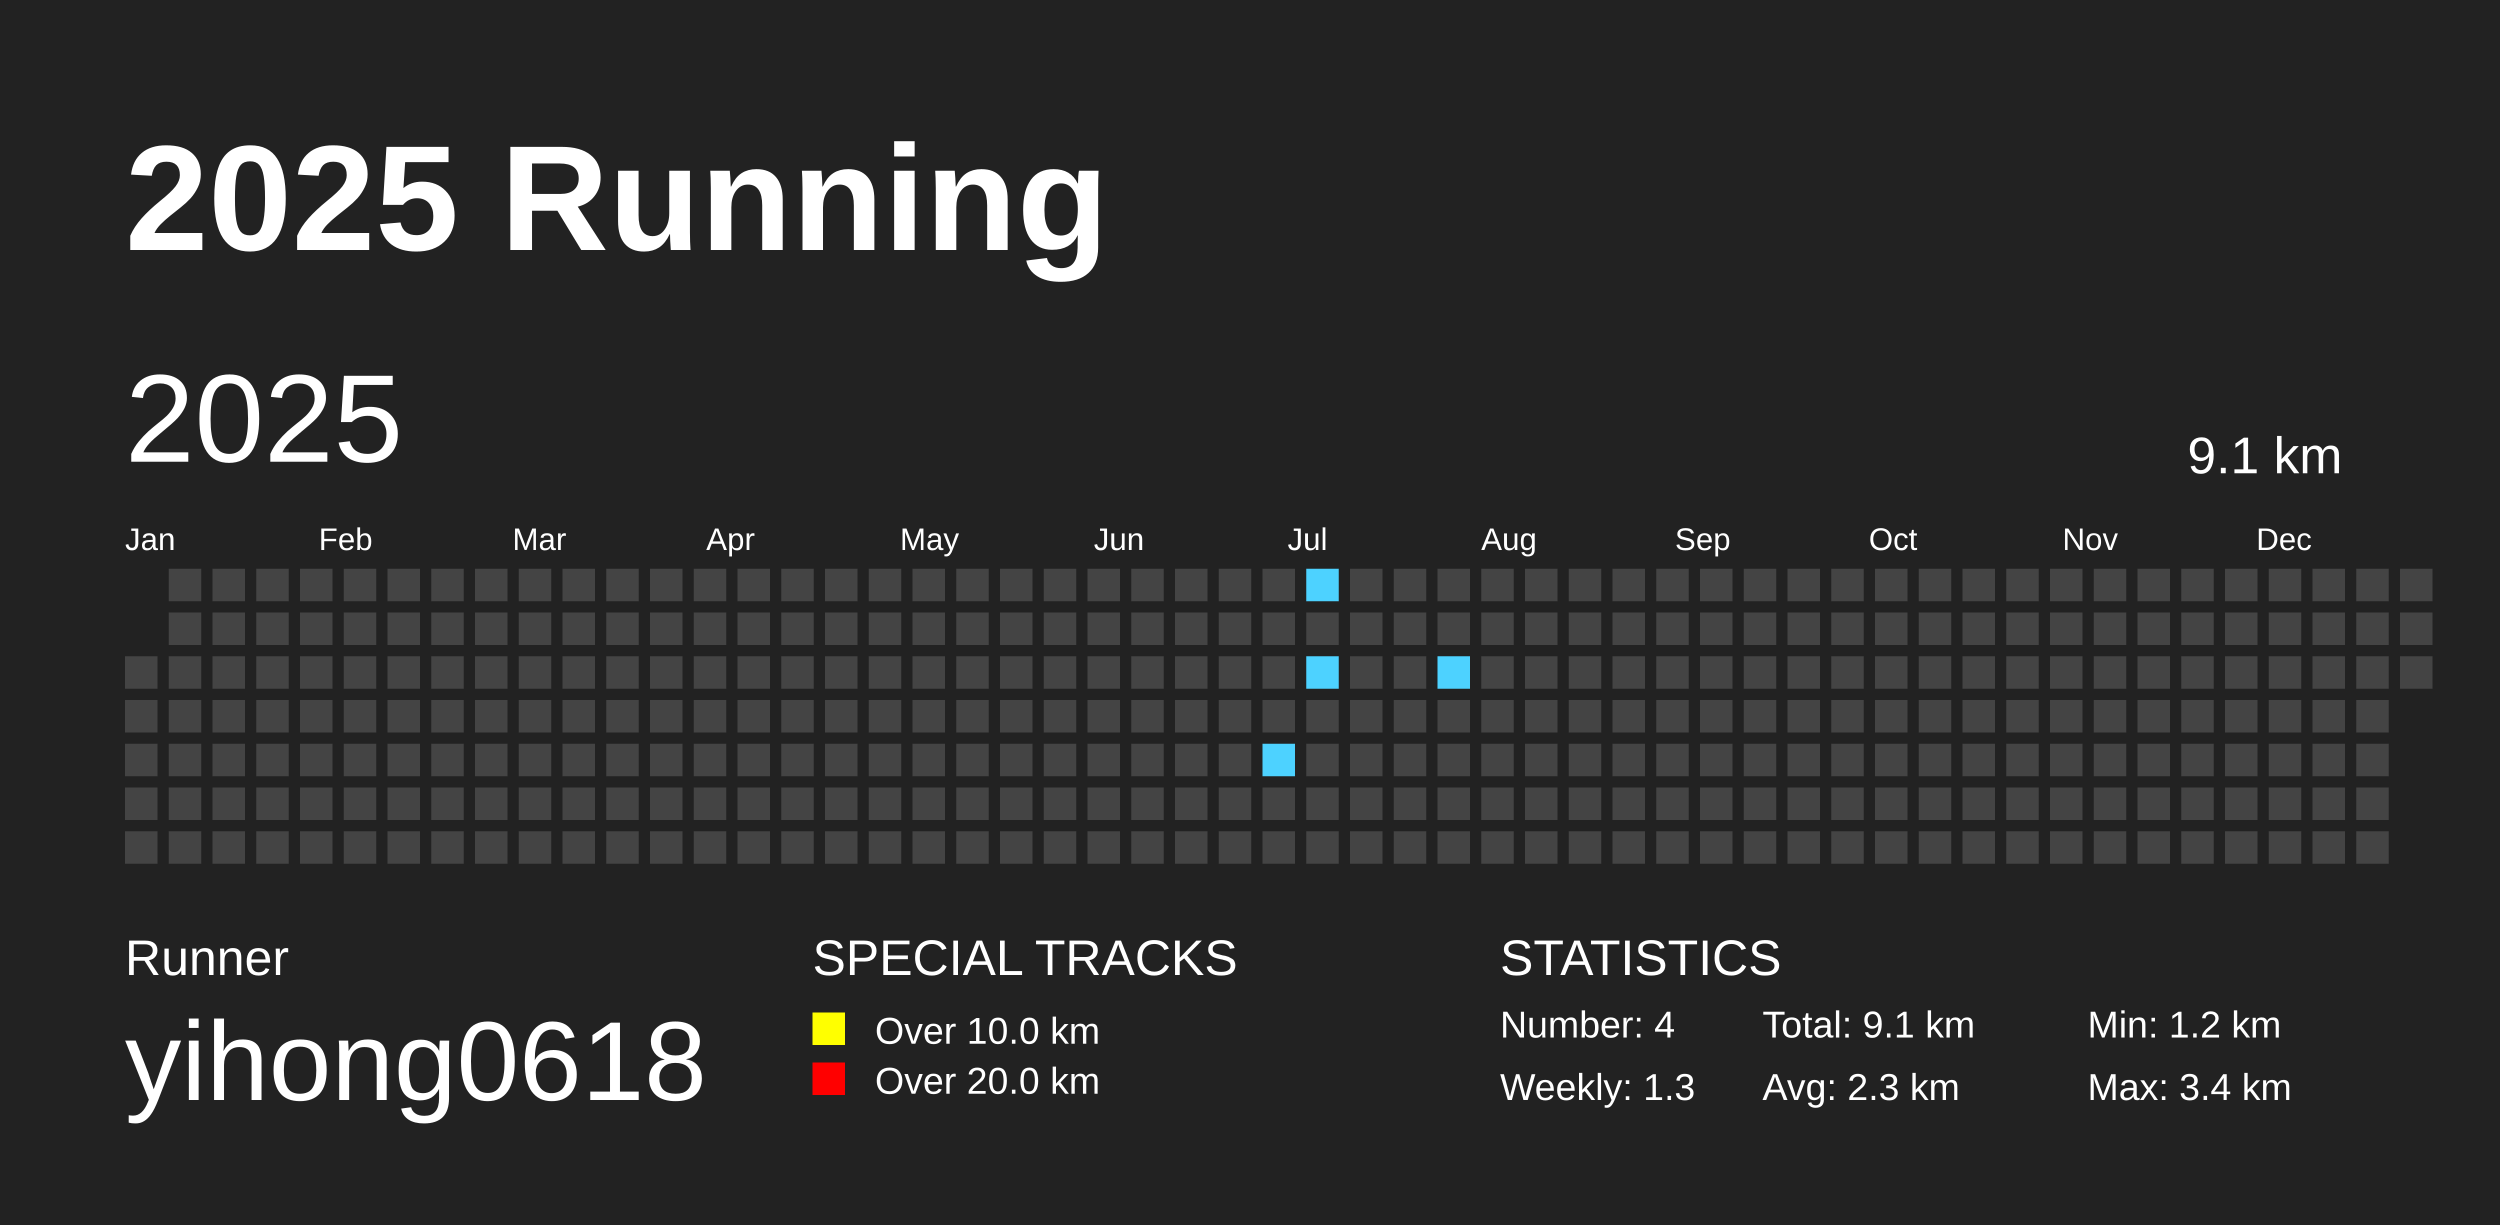
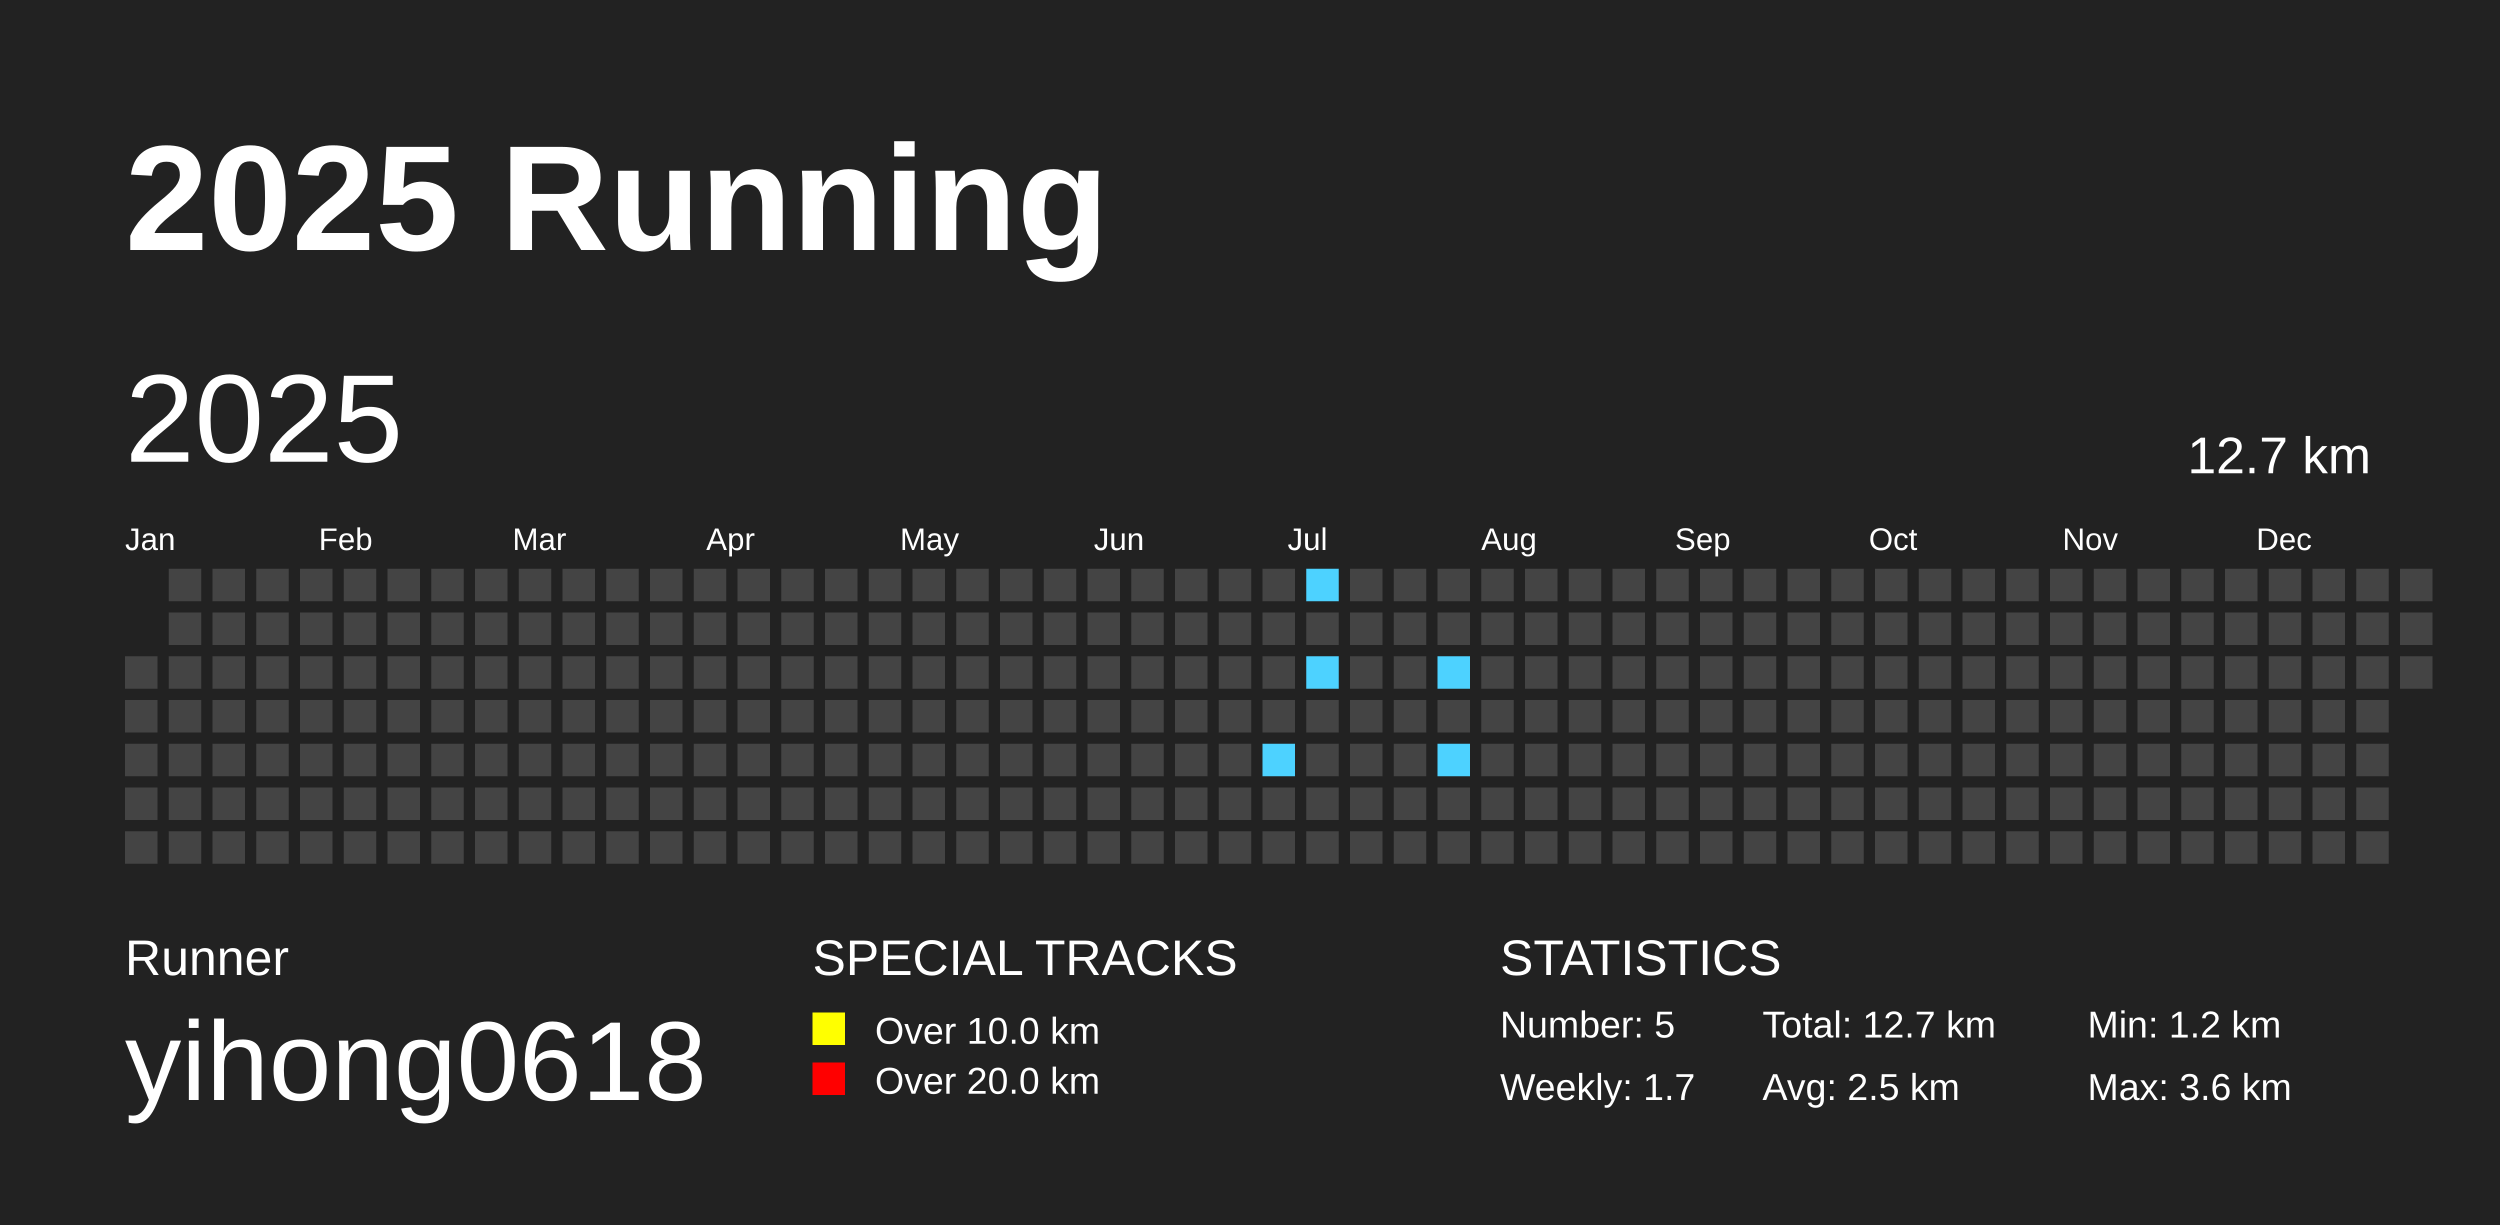
<svg xmlns="http://www.w3.org/2000/svg" baseProfile="full" height="98mm" version="1.1" viewBox="0,0,200,98" width="200mm">
  <defs />
  <rect fill="#222222" height="98" width="200" x="0" y="0" />
  <text fill="#FFFFFF" style="font-size:12px; font-family:Arial; font-weight:bold;" x="10" y="20">2025 Running</text>
  <text fill="#FFFFFF" style="font-size:4px; font-family:Arial" x="10" y="78">Runner</text>
  <text fill="#FFFFFF" style="font-size:9px; font-family:Arial" x="10" y="88">yihong0618</text>
  <text fill="#FFFFFF" style="font-size:4px; font-family:Arial" x="65" y="78">SPECIAL TRACKS</text>
  <rect fill="yellow" height="2.6" width="2.6" x="65" y="81" />
  <text fill="#FFFFFF" style="font-size:3px; font-family:Arial" x="70" y="83.5">Over 10.0 km</text>
  <rect fill="red" height="2.6" width="2.6" x="65" y="85" />
  <text fill="#FFFFFF" style="font-size:3px; font-family:Arial" x="70" y="87.5">Over 20.0 km</text>
  <text fill="#FFFFFF" style="font-size:4px; font-family:Arial" x="120" y="78">STATISTICS</text>
-   <text fill="#FFFFFF" style="font-size:3px; font-family:Arial" x="120" y="83">Number: 4</text>
-   <text fill="#FFFFFF" style="font-size:3px; font-family:Arial" x="120" y="88">Weekly: 1.3</text>
-   <text fill="#FFFFFF" style="font-size:3px; font-family:Arial" x="141" y="83">Total: 9.1 km</text>
-   <text fill="#FFFFFF" style="font-size:3px; font-family:Arial" x="141" y="88">Avg: 2.3 km</text>
+   <text fill="#FFFFFF" style="font-size:3px; font-family:Arial" x="120" y="83">Number: 5</text>
+   <text fill="#FFFFFF" style="font-size:3px; font-family:Arial" x="120" y="88">Weekly: 1.7</text>
+   <text fill="#FFFFFF" style="font-size:3px; font-family:Arial" x="141" y="83">Total: 12.7 km</text>
+   <text fill="#FFFFFF" style="font-size:3px; font-family:Arial" x="141" y="88">Avg: 2.5 km</text>
  <text fill="#FFFFFF" style="font-size:3px; font-family:Arial" x="167" y="83">Min: 1.2 km</text>
-   <text fill="#FFFFFF" style="font-size:3px; font-family:Arial" x="167" y="88">Max: 3.4 km</text>
+   <text fill="#FFFFFF" style="font-size:3px; font-family:Arial" x="167" y="88">Max: 3.6 km</text>
  <text dominant-baseline="hanging" fill="#FFFFFF" style="font-size:10.0px; font-family:Arial;" x="10" y="30">2025</text>
-   <text dominant-baseline="hanging" fill="#FFFFFF" style="font-size:4.125px; font-family:Arial;" x="175" y="35">9.1 km</text>
+   <text dominant-baseline="hanging" fill="#FFFFFF" style="font-size:4.125px; font-family:Arial;" x="175" y="35">12.7 km</text>
  <text fill="#FFFFFF" style="font-size:2.5px; font-family:Arial" x="10.0" y="44">Jan</text>
  <text fill="#FFFFFF" style="font-size:2.5px; font-family:Arial" x="25.5" y="44">Feb</text>
  <text fill="#FFFFFF" style="font-size:2.5px; font-family:Arial" x="41.0" y="44">Mar</text>
  <text fill="#FFFFFF" style="font-size:2.5px; font-family:Arial" x="56.5" y="44">Apr</text>
  <text fill="#FFFFFF" style="font-size:2.5px; font-family:Arial" x="72.0" y="44">May</text>
  <text fill="#FFFFFF" style="font-size:2.5px; font-family:Arial" x="87.5" y="44">Jun</text>
  <text fill="#FFFFFF" style="font-size:2.5px; font-family:Arial" x="103.0" y="44">Jul</text>
  <text fill="#FFFFFF" style="font-size:2.5px; font-family:Arial" x="118.5" y="44">Aug</text>
  <text fill="#FFFFFF" style="font-size:2.5px; font-family:Arial" x="134.0" y="44">Sep</text>
  <text fill="#FFFFFF" style="font-size:2.5px; font-family:Arial" x="149.5" y="44">Oct</text>
  <text fill="#FFFFFF" style="font-size:2.5px; font-family:Arial" x="165.0" y="44">Nov</text>
  <text fill="#FFFFFF" style="font-size:2.5px; font-family:Arial" x="180.5" y="44">Dec</text>
  <rect fill="#444444" height="2.6" width="2.6" x="10.0" y="52.5" />
  <rect fill="#444444" height="2.6" width="2.6" x="10.0" y="56.0" />
  <rect fill="#444444" height="2.6" width="2.6" x="10.0" y="59.5" />
  <rect fill="#444444" height="2.6" width="2.6" x="10.0" y="63.0" />
  <rect fill="#444444" height="2.6" width="2.6" x="10.0" y="66.5" />
  <rect fill="#444444" height="2.6" width="2.6" x="13.5" y="45.5" />
  <rect fill="#444444" height="2.6" width="2.6" x="13.5" y="49.0" />
  <rect fill="#444444" height="2.6" width="2.6" x="13.5" y="52.5" />
  <rect fill="#444444" height="2.6" width="2.6" x="13.5" y="56.0" />
  <rect fill="#444444" height="2.6" width="2.6" x="13.5" y="59.5" />
  <rect fill="#444444" height="2.6" width="2.6" x="13.5" y="63.0" />
  <rect fill="#444444" height="2.6" width="2.6" x="13.5" y="66.5" />
  <rect fill="#444444" height="2.6" width="2.6" x="17.0" y="45.5" />
  <rect fill="#444444" height="2.6" width="2.6" x="17.0" y="49.0" />
  <rect fill="#444444" height="2.6" width="2.6" x="17.0" y="52.5" />
  <rect fill="#444444" height="2.6" width="2.6" x="17.0" y="56.0" />
  <rect fill="#444444" height="2.6" width="2.6" x="17.0" y="59.5" />
  <rect fill="#444444" height="2.6" width="2.6" x="17.0" y="63.0" />
  <rect fill="#444444" height="2.6" width="2.6" x="17.0" y="66.5" />
  <rect fill="#444444" height="2.6" width="2.6" x="20.5" y="45.5" />
  <rect fill="#444444" height="2.6" width="2.6" x="20.5" y="49.0" />
  <rect fill="#444444" height="2.6" width="2.6" x="20.5" y="52.5" />
  <rect fill="#444444" height="2.6" width="2.6" x="20.5" y="56.0" />
  <rect fill="#444444" height="2.6" width="2.6" x="20.5" y="59.5" />
  <rect fill="#444444" height="2.6" width="2.6" x="20.5" y="63.0" />
  <rect fill="#444444" height="2.6" width="2.6" x="20.5" y="66.5" />
  <rect fill="#444444" height="2.6" width="2.6" x="24.0" y="45.5" />
  <rect fill="#444444" height="2.6" width="2.6" x="24.0" y="49.0" />
  <rect fill="#444444" height="2.6" width="2.6" x="24.0" y="52.5" />
  <rect fill="#444444" height="2.6" width="2.6" x="24.0" y="56.0" />
  <rect fill="#444444" height="2.6" width="2.6" x="24.0" y="59.5" />
  <rect fill="#444444" height="2.6" width="2.6" x="24.0" y="63.0" />
  <rect fill="#444444" height="2.6" width="2.6" x="24.0" y="66.5" />
  <rect fill="#444444" height="2.6" width="2.6" x="27.5" y="45.5" />
  <rect fill="#444444" height="2.6" width="2.6" x="27.5" y="49.0" />
  <rect fill="#444444" height="2.6" width="2.6" x="27.5" y="52.5" />
  <rect fill="#444444" height="2.6" width="2.6" x="27.5" y="56.0" />
  <rect fill="#444444" height="2.6" width="2.6" x="27.5" y="59.5" />
  <rect fill="#444444" height="2.6" width="2.6" x="27.5" y="63.0" />
  <rect fill="#444444" height="2.6" width="2.6" x="27.5" y="66.5" />
  <rect fill="#444444" height="2.6" width="2.6" x="31.0" y="45.5" />
  <rect fill="#444444" height="2.6" width="2.6" x="31.0" y="49.0" />
  <rect fill="#444444" height="2.6" width="2.6" x="31.0" y="52.5" />
  <rect fill="#444444" height="2.6" width="2.6" x="31.0" y="56.0" />
  <rect fill="#444444" height="2.6" width="2.6" x="31.0" y="59.5" />
  <rect fill="#444444" height="2.6" width="2.6" x="31.0" y="63.0" />
  <rect fill="#444444" height="2.6" width="2.6" x="31.0" y="66.5" />
  <rect fill="#444444" height="2.6" width="2.6" x="34.5" y="45.5" />
  <rect fill="#444444" height="2.6" width="2.6" x="34.5" y="49.0" />
  <rect fill="#444444" height="2.6" width="2.6" x="34.5" y="52.5" />
  <rect fill="#444444" height="2.6" width="2.6" x="34.5" y="56.0" />
  <rect fill="#444444" height="2.6" width="2.6" x="34.5" y="59.5" />
  <rect fill="#444444" height="2.6" width="2.6" x="34.5" y="63.0" />
  <rect fill="#444444" height="2.6" width="2.6" x="34.5" y="66.5" />
  <rect fill="#444444" height="2.6" width="2.6" x="38.0" y="45.5" />
  <rect fill="#444444" height="2.6" width="2.6" x="38.0" y="49.0" />
  <rect fill="#444444" height="2.6" width="2.6" x="38.0" y="52.5" />
  <rect fill="#444444" height="2.6" width="2.6" x="38.0" y="56.0" />
  <rect fill="#444444" height="2.6" width="2.6" x="38.0" y="59.5" />
  <rect fill="#444444" height="2.6" width="2.6" x="38.0" y="63.0" />
  <rect fill="#444444" height="2.6" width="2.6" x="38.0" y="66.5" />
  <rect fill="#444444" height="2.6" width="2.6" x="41.5" y="45.5" />
  <rect fill="#444444" height="2.6" width="2.6" x="41.5" y="49.0" />
  <rect fill="#444444" height="2.6" width="2.6" x="41.5" y="52.5" />
  <rect fill="#444444" height="2.6" width="2.6" x="41.5" y="56.0" />
  <rect fill="#444444" height="2.6" width="2.6" x="41.5" y="59.5" />
  <rect fill="#444444" height="2.6" width="2.6" x="41.5" y="63.0" />
  <rect fill="#444444" height="2.6" width="2.6" x="41.5" y="66.5" />
  <rect fill="#444444" height="2.6" width="2.6" x="45.0" y="45.5" />
  <rect fill="#444444" height="2.6" width="2.6" x="45.0" y="49.0" />
  <rect fill="#444444" height="2.6" width="2.6" x="45.0" y="52.5" />
  <rect fill="#444444" height="2.6" width="2.6" x="45.0" y="56.0" />
  <rect fill="#444444" height="2.6" width="2.6" x="45.0" y="59.5" />
  <rect fill="#444444" height="2.6" width="2.6" x="45.0" y="63.0" />
  <rect fill="#444444" height="2.6" width="2.6" x="45.0" y="66.5" />
  <rect fill="#444444" height="2.6" width="2.6" x="48.5" y="45.5" />
  <rect fill="#444444" height="2.6" width="2.6" x="48.5" y="49.0" />
  <rect fill="#444444" height="2.6" width="2.6" x="48.5" y="52.5" />
  <rect fill="#444444" height="2.6" width="2.6" x="48.5" y="56.0" />
  <rect fill="#444444" height="2.6" width="2.6" x="48.5" y="59.5" />
  <rect fill="#444444" height="2.6" width="2.6" x="48.5" y="63.0" />
  <rect fill="#444444" height="2.6" width="2.6" x="48.5" y="66.5" />
  <rect fill="#444444" height="2.6" width="2.6" x="52.0" y="45.5" />
  <rect fill="#444444" height="2.6" width="2.6" x="52.0" y="49.0" />
  <rect fill="#444444" height="2.6" width="2.6" x="52.0" y="52.5" />
  <rect fill="#444444" height="2.6" width="2.6" x="52.0" y="56.0" />
  <rect fill="#444444" height="2.6" width="2.6" x="52.0" y="59.5" />
  <rect fill="#444444" height="2.6" width="2.6" x="52.0" y="63.0" />
  <rect fill="#444444" height="2.6" width="2.6" x="52.0" y="66.5" />
  <rect fill="#444444" height="2.6" width="2.6" x="55.5" y="45.5" />
  <rect fill="#444444" height="2.6" width="2.6" x="55.5" y="49.0" />
  <rect fill="#444444" height="2.6" width="2.6" x="55.5" y="52.5" />
  <rect fill="#444444" height="2.6" width="2.6" x="55.5" y="56.0" />
  <rect fill="#444444" height="2.6" width="2.6" x="55.5" y="59.5" />
  <rect fill="#444444" height="2.6" width="2.6" x="55.5" y="63.0" />
  <rect fill="#444444" height="2.6" width="2.6" x="55.5" y="66.5" />
  <rect fill="#444444" height="2.6" width="2.6" x="59.0" y="45.5" />
  <rect fill="#444444" height="2.6" width="2.6" x="59.0" y="49.0" />
  <rect fill="#444444" height="2.6" width="2.6" x="59.0" y="52.5" />
  <rect fill="#444444" height="2.6" width="2.6" x="59.0" y="56.0" />
  <rect fill="#444444" height="2.6" width="2.6" x="59.0" y="59.5" />
  <rect fill="#444444" height="2.6" width="2.6" x="59.0" y="63.0" />
  <rect fill="#444444" height="2.6" width="2.6" x="59.0" y="66.5" />
  <rect fill="#444444" height="2.6" width="2.6" x="62.5" y="45.5" />
  <rect fill="#444444" height="2.6" width="2.6" x="62.5" y="49.0" />
  <rect fill="#444444" height="2.6" width="2.6" x="62.5" y="52.5" />
  <rect fill="#444444" height="2.6" width="2.6" x="62.5" y="56.0" />
  <rect fill="#444444" height="2.6" width="2.6" x="62.5" y="59.5" />
  <rect fill="#444444" height="2.6" width="2.6" x="62.5" y="63.0" />
  <rect fill="#444444" height="2.6" width="2.6" x="62.5" y="66.5" />
  <rect fill="#444444" height="2.6" width="2.6" x="66.0" y="45.5" />
  <rect fill="#444444" height="2.6" width="2.6" x="66.0" y="49.0" />
  <rect fill="#444444" height="2.6" width="2.6" x="66.0" y="52.5" />
  <rect fill="#444444" height="2.6" width="2.6" x="66.0" y="56.0" />
  <rect fill="#444444" height="2.6" width="2.6" x="66.0" y="59.5" />
  <rect fill="#444444" height="2.6" width="2.6" x="66.0" y="63.0" />
  <rect fill="#444444" height="2.6" width="2.6" x="66.0" y="66.5" />
  <rect fill="#444444" height="2.6" width="2.6" x="69.5" y="45.5" />
  <rect fill="#444444" height="2.6" width="2.6" x="69.5" y="49.0" />
  <rect fill="#444444" height="2.6" width="2.6" x="69.5" y="52.5" />
  <rect fill="#444444" height="2.6" width="2.6" x="69.5" y="56.0" />
  <rect fill="#444444" height="2.6" width="2.6" x="69.5" y="59.5" />
  <rect fill="#444444" height="2.6" width="2.6" x="69.5" y="63.0" />
  <rect fill="#444444" height="2.6" width="2.6" x="69.5" y="66.5" />
  <rect fill="#444444" height="2.6" width="2.6" x="73.0" y="45.5" />
  <rect fill="#444444" height="2.6" width="2.6" x="73.0" y="49.0" />
  <rect fill="#444444" height="2.6" width="2.6" x="73.0" y="52.5" />
  <rect fill="#444444" height="2.6" width="2.6" x="73.0" y="56.0" />
  <rect fill="#444444" height="2.6" width="2.6" x="73.0" y="59.5" />
  <rect fill="#444444" height="2.6" width="2.6" x="73.0" y="63.0" />
  <rect fill="#444444" height="2.6" width="2.6" x="73.0" y="66.5" />
  <rect fill="#444444" height="2.6" width="2.6" x="76.5" y="45.5" />
  <rect fill="#444444" height="2.6" width="2.6" x="76.5" y="49.0" />
  <rect fill="#444444" height="2.6" width="2.6" x="76.5" y="52.5" />
  <rect fill="#444444" height="2.6" width="2.6" x="76.5" y="56.0" />
  <rect fill="#444444" height="2.6" width="2.6" x="76.5" y="59.5" />
  <rect fill="#444444" height="2.6" width="2.6" x="76.5" y="63.0" />
  <rect fill="#444444" height="2.6" width="2.6" x="76.5" y="66.5" />
  <rect fill="#444444" height="2.6" width="2.6" x="80.0" y="45.5" />
  <rect fill="#444444" height="2.6" width="2.6" x="80.0" y="49.0" />
  <rect fill="#444444" height="2.6" width="2.6" x="80.0" y="52.5" />
  <rect fill="#444444" height="2.6" width="2.6" x="80.0" y="56.0" />
  <rect fill="#444444" height="2.6" width="2.6" x="80.0" y="59.5" />
  <rect fill="#444444" height="2.6" width="2.6" x="80.0" y="63.0" />
  <rect fill="#444444" height="2.6" width="2.6" x="80.0" y="66.5" />
  <rect fill="#444444" height="2.6" width="2.6" x="83.5" y="45.5" />
  <rect fill="#444444" height="2.6" width="2.6" x="83.5" y="49.0" />
  <rect fill="#444444" height="2.6" width="2.6" x="83.5" y="52.5" />
  <rect fill="#444444" height="2.6" width="2.6" x="83.5" y="56.0" />
  <rect fill="#444444" height="2.6" width="2.6" x="83.5" y="59.5" />
  <rect fill="#444444" height="2.6" width="2.6" x="83.5" y="63.0" />
  <rect fill="#444444" height="2.6" width="2.6" x="83.5" y="66.5" />
  <rect fill="#444444" height="2.6" width="2.6" x="87.0" y="45.5" />
  <rect fill="#444444" height="2.6" width="2.6" x="87.0" y="49.0" />
  <rect fill="#444444" height="2.6" width="2.6" x="87.0" y="52.5" />
  <rect fill="#444444" height="2.6" width="2.6" x="87.0" y="56.0" />
  <rect fill="#444444" height="2.6" width="2.6" x="87.0" y="59.5" />
  <rect fill="#444444" height="2.6" width="2.6" x="87.0" y="63.0" />
  <rect fill="#444444" height="2.6" width="2.6" x="87.0" y="66.5" />
  <rect fill="#444444" height="2.6" width="2.6" x="90.5" y="45.5" />
  <rect fill="#444444" height="2.6" width="2.6" x="90.5" y="49.0" />
  <rect fill="#444444" height="2.6" width="2.6" x="90.5" y="52.5" />
  <rect fill="#444444" height="2.6" width="2.6" x="90.5" y="56.0" />
  <rect fill="#444444" height="2.6" width="2.6" x="90.5" y="59.5" />
  <rect fill="#444444" height="2.6" width="2.6" x="90.5" y="63.0" />
  <rect fill="#444444" height="2.6" width="2.6" x="90.5" y="66.5" />
  <rect fill="#444444" height="2.6" width="2.6" x="94.0" y="45.5" />
  <rect fill="#444444" height="2.6" width="2.6" x="94.0" y="49.0" />
  <rect fill="#444444" height="2.6" width="2.6" x="94.0" y="52.5" />
  <rect fill="#444444" height="2.6" width="2.6" x="94.0" y="56.0" />
  <rect fill="#444444" height="2.6" width="2.6" x="94.0" y="59.5" />
  <rect fill="#444444" height="2.6" width="2.6" x="94.0" y="63.0" />
  <rect fill="#444444" height="2.6" width="2.6" x="94.0" y="66.5" />
  <rect fill="#444444" height="2.6" width="2.6" x="97.5" y="45.5" />
  <rect fill="#444444" height="2.6" width="2.6" x="97.5" y="49.0" />
  <rect fill="#444444" height="2.6" width="2.6" x="97.5" y="52.5" />
  <rect fill="#444444" height="2.6" width="2.6" x="97.5" y="56.0" />
  <rect fill="#444444" height="2.6" width="2.6" x="97.5" y="59.5" />
  <rect fill="#444444" height="2.6" width="2.6" x="97.5" y="63.0" />
  <rect fill="#444444" height="2.6" width="2.6" x="97.5" y="66.5" />
  <rect fill="#444444" height="2.6" width="2.6" x="101.0" y="45.5" />
  <rect fill="#444444" height="2.6" width="2.6" x="101.0" y="49.0" />
  <rect fill="#444444" height="2.6" width="2.6" x="101.0" y="52.5" />
  <rect fill="#444444" height="2.6" width="2.6" x="101.0" y="56.0" />
  <rect fill="#4DD2FF" height="2.6" width="2.6" x="101.0" y="59.5" />
  <rect fill="#444444" height="2.6" width="2.6" x="101.0" y="63.0" />
  <rect fill="#444444" height="2.6" width="2.6" x="101.0" y="66.5" />
  <rect fill="#4DD2FF" height="2.6" width="2.6" x="104.5" y="45.5" />
  <rect fill="#444444" height="2.6" width="2.6" x="104.5" y="49.0" />
  <rect fill="#4DD2FF" height="2.6" width="2.6" x="104.5" y="52.5" />
  <rect fill="#444444" height="2.6" width="2.6" x="104.5" y="56.0" />
  <rect fill="#444444" height="2.6" width="2.6" x="104.5" y="59.5" />
  <rect fill="#444444" height="2.6" width="2.6" x="104.5" y="63.0" />
  <rect fill="#444444" height="2.6" width="2.6" x="104.5" y="66.5" />
  <rect fill="#444444" height="2.6" width="2.6" x="108.0" y="45.5" />
  <rect fill="#444444" height="2.6" width="2.6" x="108.0" y="49.0" />
  <rect fill="#444444" height="2.6" width="2.6" x="108.0" y="52.5" />
  <rect fill="#444444" height="2.6" width="2.6" x="108.0" y="56.0" />
  <rect fill="#444444" height="2.6" width="2.6" x="108.0" y="59.5" />
  <rect fill="#444444" height="2.6" width="2.6" x="108.0" y="63.0" />
  <rect fill="#444444" height="2.6" width="2.6" x="108.0" y="66.5" />
  <rect fill="#444444" height="2.6" width="2.6" x="111.5" y="45.5" />
  <rect fill="#444444" height="2.6" width="2.6" x="111.5" y="49.0" />
  <rect fill="#444444" height="2.6" width="2.6" x="111.5" y="52.5" />
  <rect fill="#444444" height="2.6" width="2.6" x="111.5" y="56.0" />
  <rect fill="#444444" height="2.6" width="2.6" x="111.5" y="59.5" />
  <rect fill="#444444" height="2.6" width="2.6" x="111.5" y="63.0" />
  <rect fill="#444444" height="2.6" width="2.6" x="111.5" y="66.5" />
  <rect fill="#444444" height="2.6" width="2.6" x="115.0" y="45.5" />
  <rect fill="#444444" height="2.6" width="2.6" x="115.0" y="49.0" />
  <rect fill="#4DD2FF" height="2.6" width="2.6" x="115.0" y="52.5" />
  <rect fill="#444444" height="2.6" width="2.6" x="115.0" y="56.0" />
-   <rect fill="#444444" height="2.6" width="2.6" x="115.0" y="59.5" />
+   <rect fill="#4DD2FF" height="2.6" width="2.6" x="115.0" y="59.5" />
  <rect fill="#444444" height="2.6" width="2.6" x="115.0" y="63.0" />
  <rect fill="#444444" height="2.6" width="2.6" x="115.0" y="66.5" />
  <rect fill="#444444" height="2.6" width="2.6" x="118.5" y="45.5" />
  <rect fill="#444444" height="2.6" width="2.6" x="118.5" y="49.0" />
  <rect fill="#444444" height="2.6" width="2.6" x="118.5" y="52.5" />
  <rect fill="#444444" height="2.6" width="2.6" x="118.5" y="56.0" />
  <rect fill="#444444" height="2.6" width="2.6" x="118.5" y="59.5" />
  <rect fill="#444444" height="2.6" width="2.6" x="118.5" y="63.0" />
  <rect fill="#444444" height="2.6" width="2.6" x="118.5" y="66.5" />
  <rect fill="#444444" height="2.6" width="2.6" x="122.0" y="45.5" />
  <rect fill="#444444" height="2.6" width="2.6" x="122.0" y="49.0" />
  <rect fill="#444444" height="2.6" width="2.6" x="122.0" y="52.5" />
  <rect fill="#444444" height="2.6" width="2.6" x="122.0" y="56.0" />
  <rect fill="#444444" height="2.6" width="2.6" x="122.0" y="59.5" />
  <rect fill="#444444" height="2.6" width="2.6" x="122.0" y="63.0" />
  <rect fill="#444444" height="2.6" width="2.6" x="122.0" y="66.5" />
  <rect fill="#444444" height="2.6" width="2.6" x="125.5" y="45.5" />
  <rect fill="#444444" height="2.6" width="2.6" x="125.5" y="49.0" />
  <rect fill="#444444" height="2.6" width="2.6" x="125.5" y="52.5" />
  <rect fill="#444444" height="2.6" width="2.6" x="125.5" y="56.0" />
  <rect fill="#444444" height="2.6" width="2.6" x="125.5" y="59.5" />
  <rect fill="#444444" height="2.6" width="2.6" x="125.5" y="63.0" />
  <rect fill="#444444" height="2.6" width="2.6" x="125.5" y="66.5" />
  <rect fill="#444444" height="2.6" width="2.6" x="129.0" y="45.5" />
  <rect fill="#444444" height="2.6" width="2.6" x="129.0" y="49.0" />
  <rect fill="#444444" height="2.6" width="2.6" x="129.0" y="52.5" />
  <rect fill="#444444" height="2.6" width="2.6" x="129.0" y="56.0" />
  <rect fill="#444444" height="2.6" width="2.6" x="129.0" y="59.5" />
  <rect fill="#444444" height="2.6" width="2.6" x="129.0" y="63.0" />
  <rect fill="#444444" height="2.6" width="2.6" x="129.0" y="66.5" />
  <rect fill="#444444" height="2.6" width="2.6" x="132.5" y="45.5" />
  <rect fill="#444444" height="2.6" width="2.6" x="132.5" y="49.0" />
  <rect fill="#444444" height="2.6" width="2.6" x="132.5" y="52.5" />
  <rect fill="#444444" height="2.6" width="2.6" x="132.5" y="56.0" />
  <rect fill="#444444" height="2.6" width="2.6" x="132.5" y="59.5" />
  <rect fill="#444444" height="2.6" width="2.6" x="132.5" y="63.0" />
  <rect fill="#444444" height="2.6" width="2.6" x="132.5" y="66.5" />
  <rect fill="#444444" height="2.6" width="2.6" x="136.0" y="45.5" />
  <rect fill="#444444" height="2.6" width="2.6" x="136.0" y="49.0" />
  <rect fill="#444444" height="2.6" width="2.6" x="136.0" y="52.5" />
  <rect fill="#444444" height="2.6" width="2.6" x="136.0" y="56.0" />
  <rect fill="#444444" height="2.6" width="2.6" x="136.0" y="59.5" />
  <rect fill="#444444" height="2.6" width="2.6" x="136.0" y="63.0" />
  <rect fill="#444444" height="2.6" width="2.6" x="136.0" y="66.5" />
  <rect fill="#444444" height="2.6" width="2.6" x="139.5" y="45.5" />
  <rect fill="#444444" height="2.6" width="2.6" x="139.5" y="49.0" />
  <rect fill="#444444" height="2.6" width="2.6" x="139.5" y="52.5" />
  <rect fill="#444444" height="2.6" width="2.6" x="139.5" y="56.0" />
  <rect fill="#444444" height="2.6" width="2.6" x="139.5" y="59.5" />
  <rect fill="#444444" height="2.6" width="2.6" x="139.5" y="63.0" />
  <rect fill="#444444" height="2.6" width="2.6" x="139.5" y="66.5" />
  <rect fill="#444444" height="2.6" width="2.6" x="143.0" y="45.5" />
  <rect fill="#444444" height="2.6" width="2.6" x="143.0" y="49.0" />
  <rect fill="#444444" height="2.6" width="2.6" x="143.0" y="52.5" />
  <rect fill="#444444" height="2.6" width="2.6" x="143.0" y="56.0" />
  <rect fill="#444444" height="2.6" width="2.6" x="143.0" y="59.5" />
  <rect fill="#444444" height="2.6" width="2.6" x="143.0" y="63.0" />
  <rect fill="#444444" height="2.6" width="2.6" x="143.0" y="66.5" />
  <rect fill="#444444" height="2.6" width="2.6" x="146.5" y="45.5" />
  <rect fill="#444444" height="2.6" width="2.6" x="146.5" y="49.0" />
  <rect fill="#444444" height="2.6" width="2.6" x="146.5" y="52.5" />
  <rect fill="#444444" height="2.6" width="2.6" x="146.5" y="56.0" />
  <rect fill="#444444" height="2.6" width="2.6" x="146.5" y="59.5" />
  <rect fill="#444444" height="2.6" width="2.6" x="146.5" y="63.0" />
  <rect fill="#444444" height="2.6" width="2.6" x="146.5" y="66.5" />
  <rect fill="#444444" height="2.6" width="2.6" x="150.0" y="45.5" />
  <rect fill="#444444" height="2.6" width="2.6" x="150.0" y="49.0" />
  <rect fill="#444444" height="2.6" width="2.6" x="150.0" y="52.5" />
  <rect fill="#444444" height="2.6" width="2.6" x="150.0" y="56.0" />
  <rect fill="#444444" height="2.6" width="2.6" x="150.0" y="59.5" />
  <rect fill="#444444" height="2.6" width="2.6" x="150.0" y="63.0" />
  <rect fill="#444444" height="2.6" width="2.6" x="150.0" y="66.5" />
  <rect fill="#444444" height="2.6" width="2.6" x="153.5" y="45.5" />
  <rect fill="#444444" height="2.6" width="2.6" x="153.5" y="49.0" />
  <rect fill="#444444" height="2.6" width="2.6" x="153.5" y="52.5" />
  <rect fill="#444444" height="2.6" width="2.6" x="153.5" y="56.0" />
  <rect fill="#444444" height="2.6" width="2.6" x="153.5" y="59.5" />
  <rect fill="#444444" height="2.6" width="2.6" x="153.5" y="63.0" />
  <rect fill="#444444" height="2.6" width="2.6" x="153.5" y="66.5" />
  <rect fill="#444444" height="2.6" width="2.6" x="157.0" y="45.5" />
  <rect fill="#444444" height="2.6" width="2.6" x="157.0" y="49.0" />
  <rect fill="#444444" height="2.6" width="2.6" x="157.0" y="52.5" />
  <rect fill="#444444" height="2.6" width="2.6" x="157.0" y="56.0" />
  <rect fill="#444444" height="2.6" width="2.6" x="157.0" y="59.5" />
  <rect fill="#444444" height="2.6" width="2.6" x="157.0" y="63.0" />
  <rect fill="#444444" height="2.6" width="2.6" x="157.0" y="66.5" />
  <rect fill="#444444" height="2.6" width="2.6" x="160.5" y="45.5" />
  <rect fill="#444444" height="2.6" width="2.6" x="160.5" y="49.0" />
  <rect fill="#444444" height="2.6" width="2.6" x="160.5" y="52.5" />
  <rect fill="#444444" height="2.6" width="2.6" x="160.5" y="56.0" />
  <rect fill="#444444" height="2.6" width="2.6" x="160.5" y="59.5" />
  <rect fill="#444444" height="2.6" width="2.6" x="160.5" y="63.0" />
  <rect fill="#444444" height="2.6" width="2.6" x="160.5" y="66.5" />
  <rect fill="#444444" height="2.6" width="2.6" x="164.0" y="45.5" />
  <rect fill="#444444" height="2.6" width="2.6" x="164.0" y="49.0" />
  <rect fill="#444444" height="2.6" width="2.6" x="164.0" y="52.5" />
  <rect fill="#444444" height="2.6" width="2.6" x="164.0" y="56.0" />
  <rect fill="#444444" height="2.6" width="2.6" x="164.0" y="59.5" />
  <rect fill="#444444" height="2.6" width="2.6" x="164.0" y="63.0" />
  <rect fill="#444444" height="2.6" width="2.6" x="164.0" y="66.5" />
  <rect fill="#444444" height="2.6" width="2.6" x="167.5" y="45.5" />
  <rect fill="#444444" height="2.6" width="2.6" x="167.5" y="49.0" />
  <rect fill="#444444" height="2.6" width="2.6" x="167.5" y="52.5" />
  <rect fill="#444444" height="2.6" width="2.6" x="167.5" y="56.0" />
  <rect fill="#444444" height="2.6" width="2.6" x="167.5" y="59.5" />
  <rect fill="#444444" height="2.6" width="2.6" x="167.5" y="63.0" />
  <rect fill="#444444" height="2.6" width="2.6" x="167.5" y="66.5" />
  <rect fill="#444444" height="2.6" width="2.6" x="171.0" y="45.5" />
  <rect fill="#444444" height="2.6" width="2.6" x="171.0" y="49.0" />
  <rect fill="#444444" height="2.6" width="2.6" x="171.0" y="52.5" />
  <rect fill="#444444" height="2.6" width="2.6" x="171.0" y="56.0" />
  <rect fill="#444444" height="2.6" width="2.6" x="171.0" y="59.5" />
  <rect fill="#444444" height="2.6" width="2.6" x="171.0" y="63.0" />
  <rect fill="#444444" height="2.6" width="2.6" x="171.0" y="66.5" />
  <rect fill="#444444" height="2.6" width="2.6" x="174.5" y="45.5" />
  <rect fill="#444444" height="2.6" width="2.6" x="174.5" y="49.0" />
  <rect fill="#444444" height="2.6" width="2.6" x="174.5" y="52.5" />
  <rect fill="#444444" height="2.6" width="2.6" x="174.5" y="56.0" />
  <rect fill="#444444" height="2.6" width="2.6" x="174.5" y="59.5" />
  <rect fill="#444444" height="2.6" width="2.6" x="174.5" y="63.0" />
  <rect fill="#444444" height="2.6" width="2.6" x="174.5" y="66.5" />
  <rect fill="#444444" height="2.6" width="2.6" x="178.0" y="45.5" />
  <rect fill="#444444" height="2.6" width="2.6" x="178.0" y="49.0" />
  <rect fill="#444444" height="2.6" width="2.6" x="178.0" y="52.5" />
  <rect fill="#444444" height="2.6" width="2.6" x="178.0" y="56.0" />
  <rect fill="#444444" height="2.6" width="2.6" x="178.0" y="59.5" />
  <rect fill="#444444" height="2.6" width="2.6" x="178.0" y="63.0" />
  <rect fill="#444444" height="2.6" width="2.6" x="178.0" y="66.5" />
  <rect fill="#444444" height="2.6" width="2.6" x="181.5" y="45.5" />
  <rect fill="#444444" height="2.6" width="2.6" x="181.5" y="49.0" />
  <rect fill="#444444" height="2.6" width="2.6" x="181.5" y="52.5" />
  <rect fill="#444444" height="2.6" width="2.6" x="181.5" y="56.0" />
  <rect fill="#444444" height="2.6" width="2.6" x="181.5" y="59.5" />
  <rect fill="#444444" height="2.6" width="2.6" x="181.5" y="63.0" />
  <rect fill="#444444" height="2.6" width="2.6" x="181.5" y="66.5" />
  <rect fill="#444444" height="2.6" width="2.6" x="185.0" y="45.5" />
  <rect fill="#444444" height="2.6" width="2.6" x="185.0" y="49.0" />
  <rect fill="#444444" height="2.6" width="2.6" x="185.0" y="52.5" />
  <rect fill="#444444" height="2.6" width="2.6" x="185.0" y="56.0" />
  <rect fill="#444444" height="2.6" width="2.6" x="185.0" y="59.5" />
  <rect fill="#444444" height="2.6" width="2.6" x="185.0" y="63.0" />
  <rect fill="#444444" height="2.6" width="2.6" x="185.0" y="66.5" />
  <rect fill="#444444" height="2.6" width="2.6" x="188.5" y="45.5" />
  <rect fill="#444444" height="2.6" width="2.6" x="188.5" y="49.0" />
  <rect fill="#444444" height="2.6" width="2.6" x="188.5" y="52.5" />
  <rect fill="#444444" height="2.6" width="2.6" x="188.5" y="56.0" />
  <rect fill="#444444" height="2.6" width="2.6" x="188.5" y="59.5" />
  <rect fill="#444444" height="2.6" width="2.6" x="188.5" y="63.0" />
  <rect fill="#444444" height="2.6" width="2.6" x="188.5" y="66.5" />
  <rect fill="#444444" height="2.6" width="2.6" x="192.0" y="45.5" />
  <rect fill="#444444" height="2.6" width="2.6" x="192.0" y="49.0" />
  <rect fill="#444444" height="2.6" width="2.6" x="192.0" y="52.5" />
</svg>
